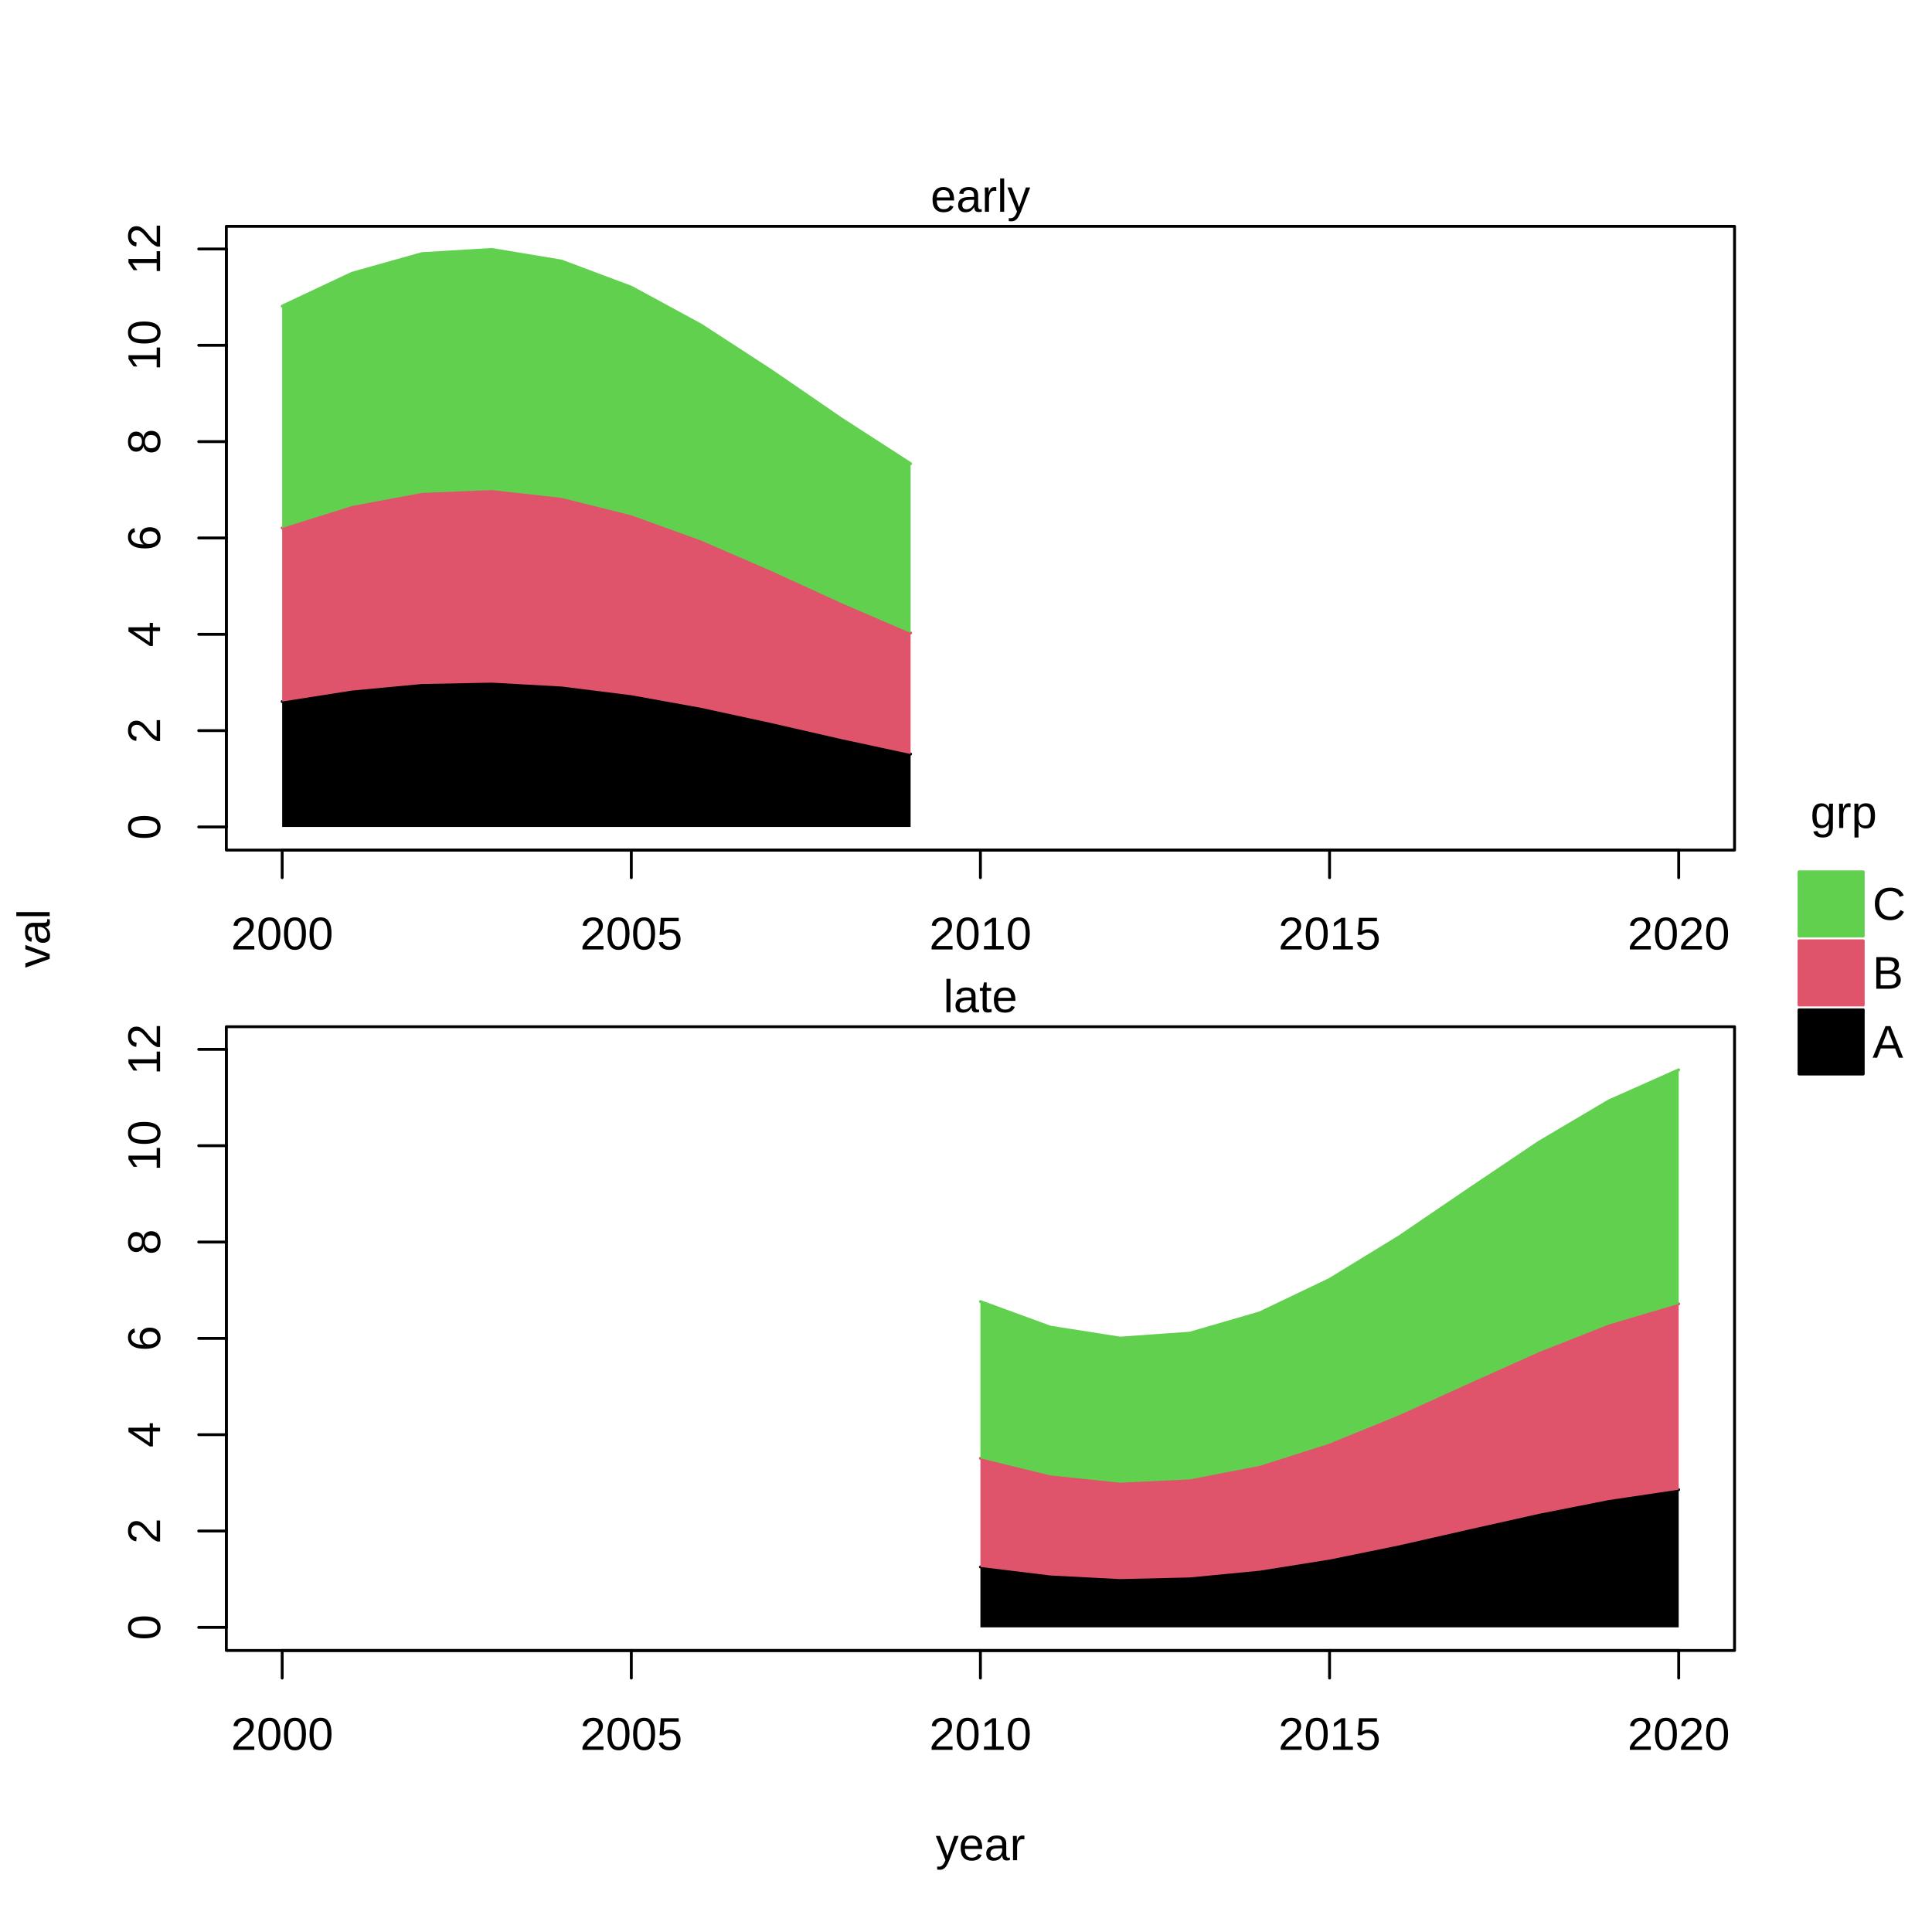
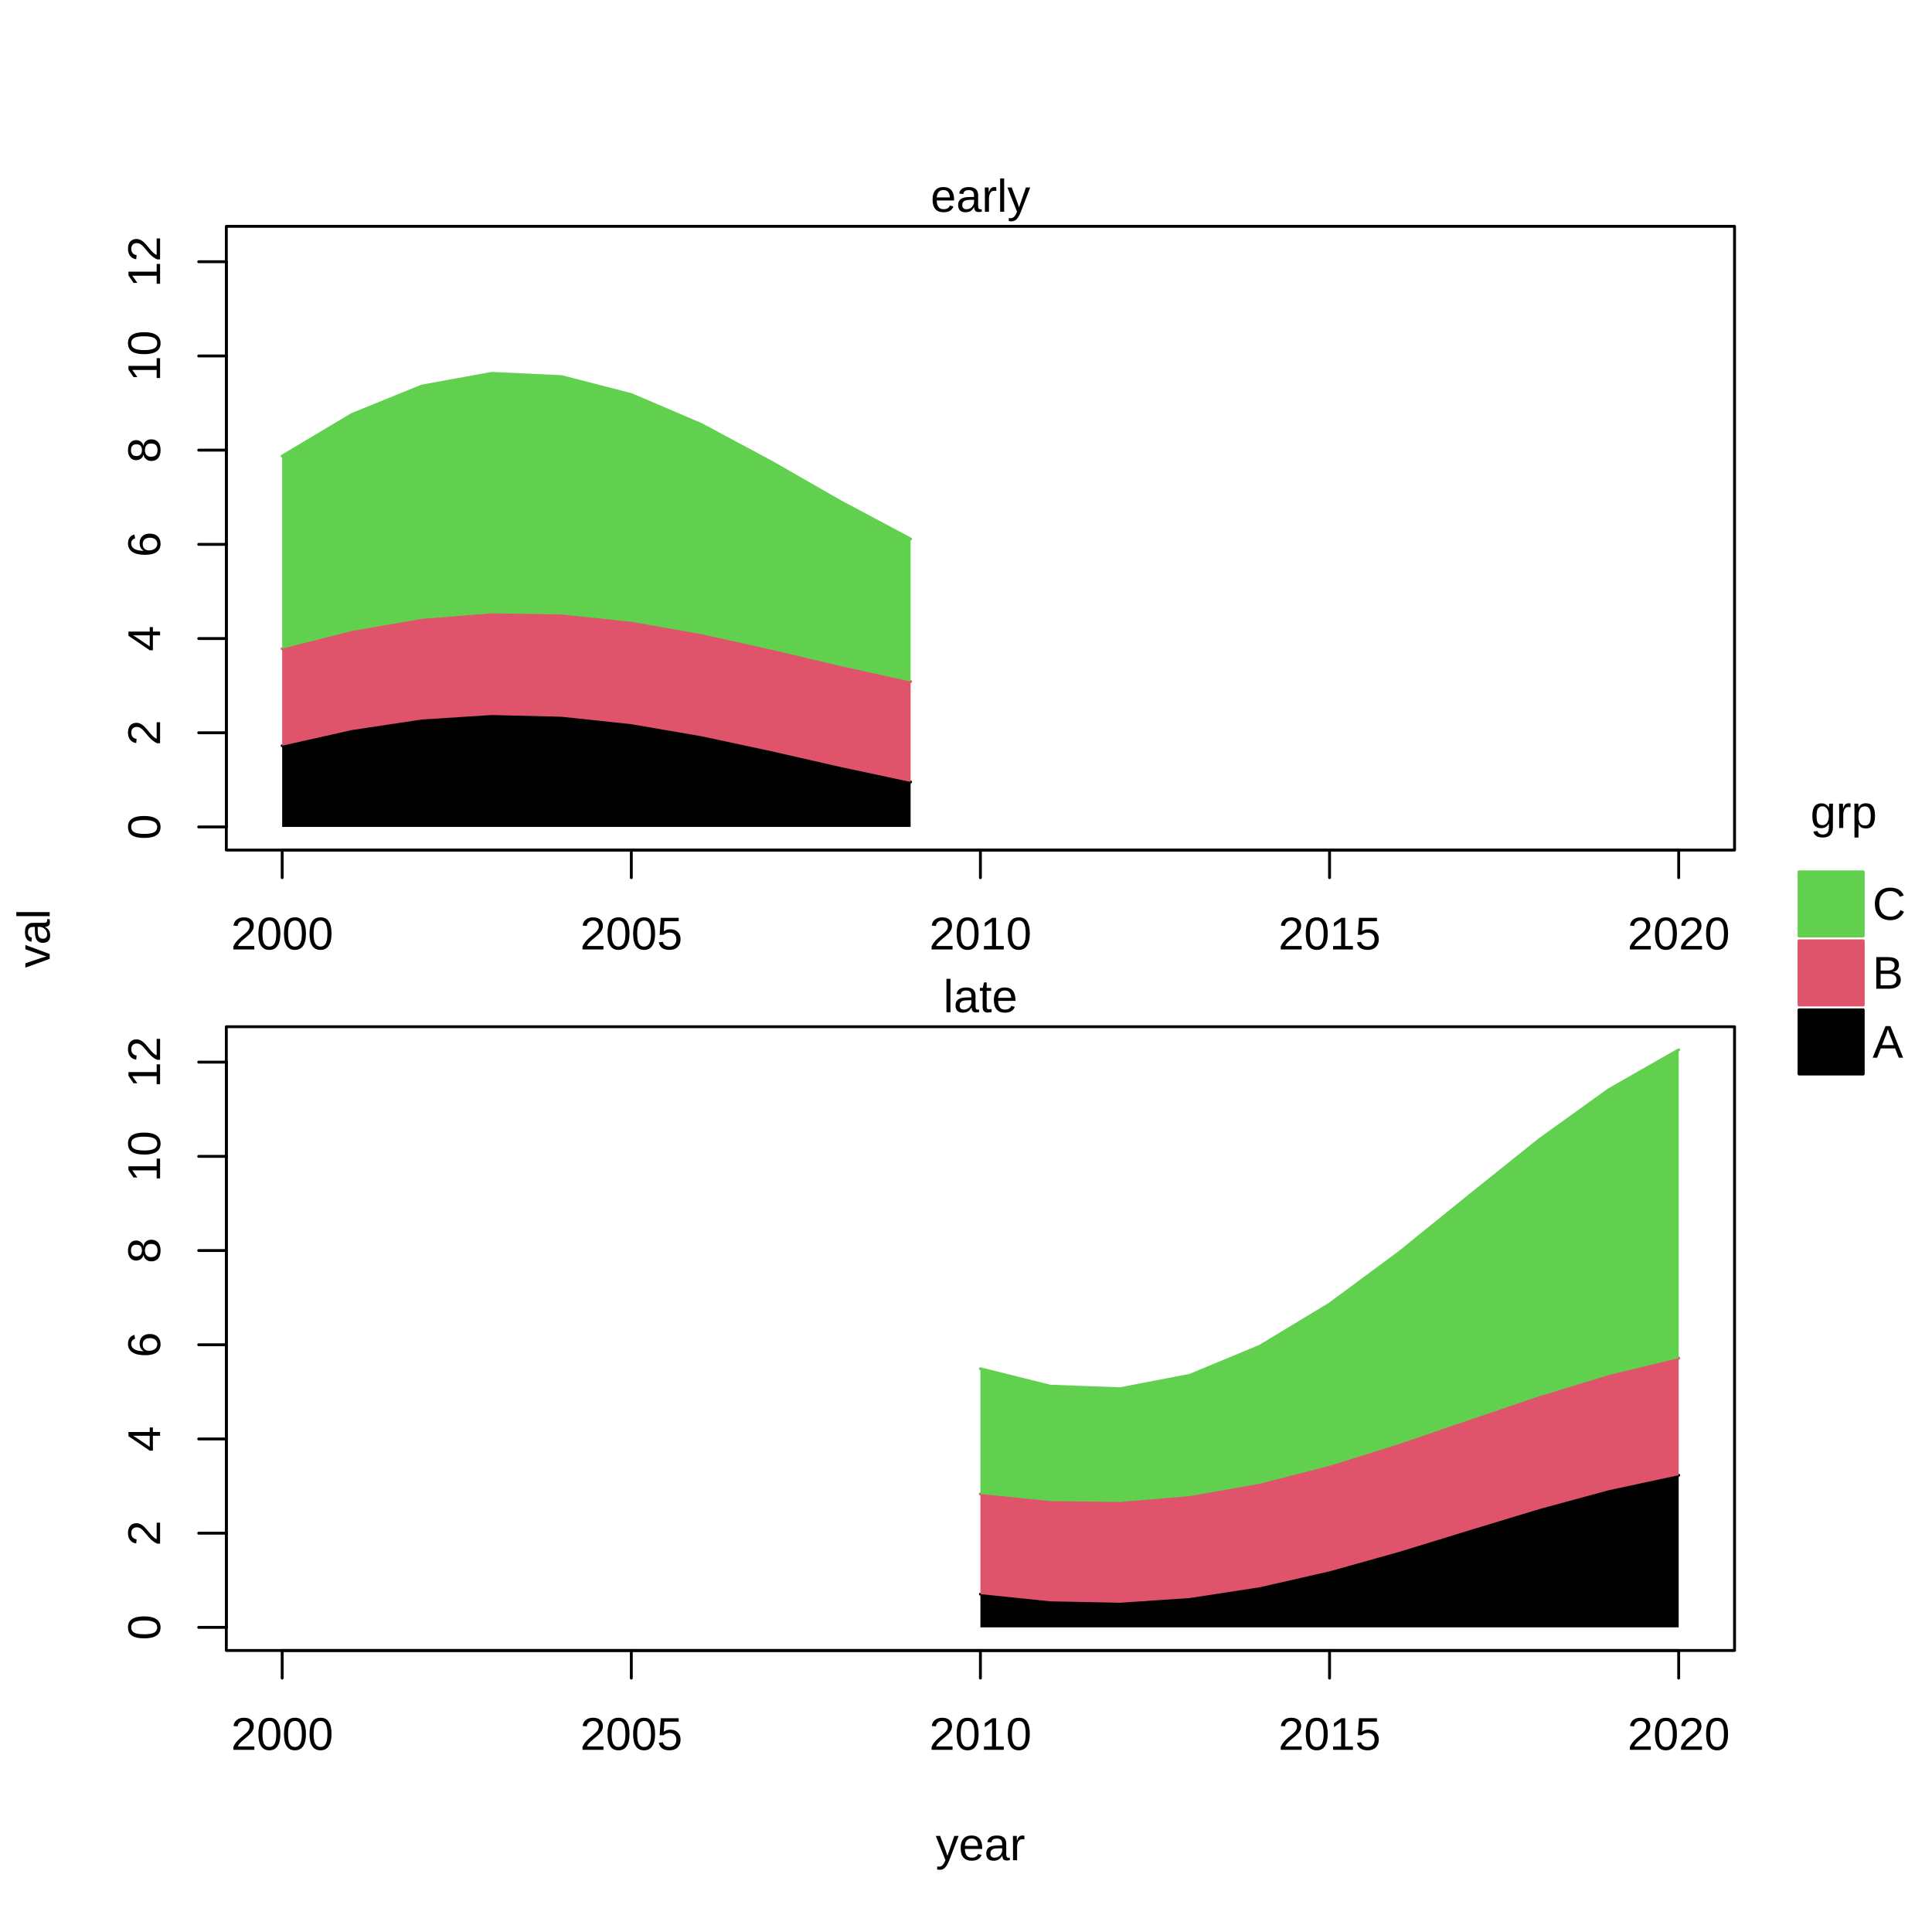
<svg xmlns="http://www.w3.org/2000/svg" width="504.00pt" height="504.00pt" viewBox="0 0 504.00 504.00">
  <g class="svglite">
    <defs>
      <style type="text/css">
    .svglite line, .svglite polyline, .svglite polygon, .svglite path, .svglite rect, .svglite circle {
      fill: none;
      stroke: #000000;
      stroke-linecap: round;
      stroke-linejoin: round;
      stroke-miterlimit: 10.00;
    }
    .svglite text {
      white-space: pre;
    }
    .svglite g.glyphgroup path {
      fill: inherit;
      stroke: none;
    }
  </style>
    </defs>
    <rect width="100%" height="100%" style="stroke: none; fill: #FFFFFF;" />
    <defs>
      <clipPath id="cpMC4wMHw1MDQuMDB8MC4wMHw1MDQuMDA=">
        <rect x="0.00" y="0.00" width="504.00" height="504.00" />
      </clipPath>
    </defs>
    <g clip-path="url(#cpMC4wMHw1MDQuMDB8MC4wMHw1MDQuMDA=)">
      <rect x="469.31" y="227.43" width="16.75" height="16.75" style="stroke-width: 0.75; stroke: #61D04F; fill: #61D04F;" />
      <rect x="469.31" y="245.43" width="16.75" height="16.75" style="stroke-width: 0.75; stroke: #DF536B; fill: #DF536B;" />
      <rect x="469.31" y="263.43" width="16.75" height="16.75" style="stroke-width: 0.75; fill: #000000;" />
      <text x="480.96" y="216.00" text-anchor="middle" style="font-size: 12.00px; font-family: &quot;Liberation Sans&quot;;" textLength="17.34px" lengthAdjust="spacingAndGlyphs">grp</text>
      <text x="488.49" y="239.93" style="font-size: 12.00px; font-family: &quot;Liberation Sans&quot;;" textLength="8.67px" lengthAdjust="spacingAndGlyphs">C</text>
      <text x="488.49" y="257.93" style="font-size: 12.00px; font-family: &quot;Liberation Sans&quot;;" textLength="8.00px" lengthAdjust="spacingAndGlyphs">B</text>
      <text x="488.49" y="275.93" style="font-size: 12.00px; font-family: &quot;Liberation Sans&quot;;" textLength="8.00px" lengthAdjust="spacingAndGlyphs">A</text>
    </g>
    <defs>
      <clipPath id="cpMC4wMHw0NTIuNDl8MC4wMHw1MDQuMDA=">
        <rect x="0.00" y="0.00" width="452.49" height="504.00" />
      </clipPath>
    </defs>
    <g clip-path="url(#cpMC4wMHw0NTIuNDl8MC4wMHw1MDQuMDA=)">
      <text x="255.76" y="485.28" text-anchor="middle" style="font-size: 12.00px; font-family: &quot;Liberation Sans&quot;;" textLength="23.34px" lengthAdjust="spacingAndGlyphs">year</text>
      <text transform="translate(12.96,244.80) rotate(-90)" text-anchor="middle" style="font-size: 12.00px; font-family: &quot;Liberation Sans&quot;;" textLength="15.34px" lengthAdjust="spacingAndGlyphs">val</text>
    </g>
    <defs>
      <clipPath id="cpNTkuMDR8NDUyLjQ5fDU5LjA0fDIyMS43Ng==">
        <rect x="59.04" y="59.04" width="393.45" height="162.72" />
      </clipPath>
    </defs>
    <g clip-path="url(#cpNTkuMDR8NDUyLjQ5fDU5LjA0fDIyMS43Ng==)">
</g>
    <g clip-path="url(#cpMC4wMHw1MDQuMDB8MC4wMHw1MDQuMDA=)">
      <line x1="73.61" y1="221.76" x2="437.92" y2="221.76" style="stroke-width: 0.75;" />
      <line x1="73.61" y1="221.76" x2="73.61" y2="228.96" style="stroke-width: 0.75;" />
      <line x1="164.69" y1="221.76" x2="164.69" y2="228.96" style="stroke-width: 0.75;" />
      <line x1="255.76" y1="221.76" x2="255.76" y2="228.96" style="stroke-width: 0.75;" />
      <line x1="346.84" y1="221.76" x2="346.84" y2="228.96" style="stroke-width: 0.75;" />
      <line x1="437.92" y1="221.76" x2="437.92" y2="228.96" style="stroke-width: 0.75;" />
      <text x="73.61" y="247.68" text-anchor="middle" style="font-size: 12.00px; font-family: &quot;Liberation Sans&quot;;" textLength="26.69px" lengthAdjust="spacingAndGlyphs">2000</text>
      <text x="164.69" y="247.68" text-anchor="middle" style="font-size: 12.00px; font-family: &quot;Liberation Sans&quot;;" textLength="26.69px" lengthAdjust="spacingAndGlyphs">2005</text>
      <text x="255.76" y="247.68" text-anchor="middle" style="font-size: 12.00px; font-family: &quot;Liberation Sans&quot;;" textLength="26.69px" lengthAdjust="spacingAndGlyphs">2010</text>
      <text x="346.84" y="247.68" text-anchor="middle" style="font-size: 12.00px; font-family: &quot;Liberation Sans&quot;;" textLength="26.69px" lengthAdjust="spacingAndGlyphs">2015</text>
      <text x="437.92" y="247.68" text-anchor="middle" style="font-size: 12.00px; font-family: &quot;Liberation Sans&quot;;" textLength="26.69px" lengthAdjust="spacingAndGlyphs">2020</text>
-       <line x1="59.04" y1="215.73" x2="59.04" y2="64.95" style="stroke-width: 0.75;" />
+       <line x1="59.04" y1="215.73" x2="59.04" y2="68.28" style="stroke-width: 0.75;" />
      <line x1="59.04" y1="215.73" x2="51.84" y2="215.73" style="stroke-width: 0.75;" />
-       <line x1="59.04" y1="190.60" x2="51.84" y2="190.60" style="stroke-width: 0.75;" />
-       <line x1="59.04" y1="165.47" x2="51.84" y2="165.47" style="stroke-width: 0.75;" />
-       <line x1="59.04" y1="140.34" x2="51.84" y2="140.34" style="stroke-width: 0.75;" />
-       <line x1="59.04" y1="115.21" x2="51.84" y2="115.21" style="stroke-width: 0.75;" />
-       <line x1="59.04" y1="90.08" x2="51.84" y2="90.08" style="stroke-width: 0.75;" />
-       <line x1="59.04" y1="64.95" x2="51.84" y2="64.95" style="stroke-width: 0.75;" />
+       <line x1="59.04" y1="191.16" x2="51.84" y2="191.16" style="stroke-width: 0.75;" />
+       <line x1="59.04" y1="166.58" x2="51.84" y2="166.58" style="stroke-width: 0.75;" />
+       <line x1="59.04" y1="142.01" x2="51.84" y2="142.01" style="stroke-width: 0.75;" />
+       <line x1="59.04" y1="117.43" x2="51.84" y2="117.43" style="stroke-width: 0.75;" />
+       <line x1="59.04" y1="92.86" x2="51.84" y2="92.86" style="stroke-width: 0.75;" />
+       <line x1="59.04" y1="68.28" x2="51.84" y2="68.28" style="stroke-width: 0.75;" />
      <text transform="translate(41.76,215.73) rotate(-90)" text-anchor="middle" style="font-size: 12.00px; font-family: &quot;Liberation Sans&quot;;" textLength="6.67px" lengthAdjust="spacingAndGlyphs">0</text>
-       <text transform="translate(41.76,190.60) rotate(-90)" text-anchor="middle" style="font-size: 12.00px; font-family: &quot;Liberation Sans&quot;;" textLength="6.67px" lengthAdjust="spacingAndGlyphs">2</text>
-       <text transform="translate(41.76,165.47) rotate(-90)" text-anchor="middle" style="font-size: 12.00px; font-family: &quot;Liberation Sans&quot;;" textLength="6.67px" lengthAdjust="spacingAndGlyphs">4</text>
-       <text transform="translate(41.76,140.34) rotate(-90)" text-anchor="middle" style="font-size: 12.00px; font-family: &quot;Liberation Sans&quot;;" textLength="6.67px" lengthAdjust="spacingAndGlyphs">6</text>
-       <text transform="translate(41.76,115.21) rotate(-90)" text-anchor="middle" style="font-size: 12.00px; font-family: &quot;Liberation Sans&quot;;" textLength="6.67px" lengthAdjust="spacingAndGlyphs">8</text>
-       <text transform="translate(41.76,90.08) rotate(-90)" text-anchor="middle" style="font-size: 12.00px; font-family: &quot;Liberation Sans&quot;;" textLength="13.34px" lengthAdjust="spacingAndGlyphs">10</text>
-       <text transform="translate(41.76,64.95) rotate(-90)" text-anchor="middle" style="font-size: 12.00px; font-family: &quot;Liberation Sans&quot;;" textLength="13.34px" lengthAdjust="spacingAndGlyphs">12</text>
+       <text transform="translate(41.76,191.16) rotate(-90)" text-anchor="middle" style="font-size: 12.00px; font-family: &quot;Liberation Sans&quot;;" textLength="6.67px" lengthAdjust="spacingAndGlyphs">2</text>
+       <text transform="translate(41.76,166.58) rotate(-90)" text-anchor="middle" style="font-size: 12.00px; font-family: &quot;Liberation Sans&quot;;" textLength="6.67px" lengthAdjust="spacingAndGlyphs">4</text>
+       <text transform="translate(41.76,142.01) rotate(-90)" text-anchor="middle" style="font-size: 12.00px; font-family: &quot;Liberation Sans&quot;;" textLength="6.67px" lengthAdjust="spacingAndGlyphs">6</text>
+       <text transform="translate(41.76,117.43) rotate(-90)" text-anchor="middle" style="font-size: 12.00px; font-family: &quot;Liberation Sans&quot;;" textLength="6.67px" lengthAdjust="spacingAndGlyphs">8</text>
+       <text transform="translate(41.76,92.86) rotate(-90)" text-anchor="middle" style="font-size: 12.00px; font-family: &quot;Liberation Sans&quot;;" textLength="13.34px" lengthAdjust="spacingAndGlyphs">10</text>
+       <text transform="translate(41.76,68.28) rotate(-90)" text-anchor="middle" style="font-size: 12.00px; font-family: &quot;Liberation Sans&quot;;" textLength="13.34px" lengthAdjust="spacingAndGlyphs">12</text>
      <rect x="59.04" y="43.20" width="393.45" height="15.84" style="stroke-width: 0.75; stroke: none;" />
      <text x="255.76" y="55.25" text-anchor="middle" style="font-size: 12.00px; font-family: &quot;Liberation Sans&quot;;" textLength="26.02px" lengthAdjust="spacingAndGlyphs">early</text>
      <polygon points="59.04,221.76 452.49,221.76 452.49,59.04 59.04,59.04 " style="stroke-width: 0.75;" />
    </g>
    <defs>
      <clipPath id="cpNTkuMDR8NDUyLjQ5fDI2Ny44NHw0MzAuNTY=">
        <rect x="59.04" y="267.84" width="393.45" height="162.72" />
      </clipPath>
    </defs>
    <g clip-path="url(#cpNTkuMDR8NDUyLjQ5fDI2Ny44NHw0MzAuNTY=)">
</g>
    <g clip-path="url(#cpMC4wMHw1MDQuMDB8MC4wMHw1MDQuMDA=)">
      <line x1="73.61" y1="430.56" x2="437.92" y2="430.56" style="stroke-width: 0.75;" />
      <line x1="73.61" y1="430.56" x2="73.61" y2="437.76" style="stroke-width: 0.75;" />
      <line x1="164.69" y1="430.56" x2="164.69" y2="437.76" style="stroke-width: 0.75;" />
      <line x1="255.76" y1="430.56" x2="255.76" y2="437.76" style="stroke-width: 0.75;" />
      <line x1="346.84" y1="430.56" x2="346.84" y2="437.76" style="stroke-width: 0.75;" />
      <line x1="437.92" y1="430.56" x2="437.92" y2="437.76" style="stroke-width: 0.75;" />
      <text x="73.61" y="456.48" text-anchor="middle" style="font-size: 12.00px; font-family: &quot;Liberation Sans&quot;;" textLength="26.69px" lengthAdjust="spacingAndGlyphs">2000</text>
      <text x="164.69" y="456.48" text-anchor="middle" style="font-size: 12.00px; font-family: &quot;Liberation Sans&quot;;" textLength="26.69px" lengthAdjust="spacingAndGlyphs">2005</text>
      <text x="255.76" y="456.48" text-anchor="middle" style="font-size: 12.00px; font-family: &quot;Liberation Sans&quot;;" textLength="26.69px" lengthAdjust="spacingAndGlyphs">2010</text>
      <text x="346.84" y="456.48" text-anchor="middle" style="font-size: 12.00px; font-family: &quot;Liberation Sans&quot;;" textLength="26.69px" lengthAdjust="spacingAndGlyphs">2015</text>
      <text x="437.92" y="456.48" text-anchor="middle" style="font-size: 12.00px; font-family: &quot;Liberation Sans&quot;;" textLength="26.69px" lengthAdjust="spacingAndGlyphs">2020</text>
-       <line x1="59.04" y1="424.53" x2="59.04" y2="273.75" style="stroke-width: 0.75;" />
+       <line x1="59.04" y1="424.53" x2="59.04" y2="277.08" style="stroke-width: 0.75;" />
      <line x1="59.04" y1="424.53" x2="51.84" y2="424.53" style="stroke-width: 0.75;" />
-       <line x1="59.04" y1="399.40" x2="51.84" y2="399.40" style="stroke-width: 0.75;" />
-       <line x1="59.04" y1="374.27" x2="51.84" y2="374.27" style="stroke-width: 0.75;" />
-       <line x1="59.04" y1="349.14" x2="51.84" y2="349.14" style="stroke-width: 0.75;" />
-       <line x1="59.04" y1="324.01" x2="51.84" y2="324.01" style="stroke-width: 0.75;" />
-       <line x1="59.04" y1="298.88" x2="51.84" y2="298.88" style="stroke-width: 0.75;" />
-       <line x1="59.04" y1="273.75" x2="51.84" y2="273.75" style="stroke-width: 0.75;" />
+       <line x1="59.04" y1="399.96" x2="51.84" y2="399.96" style="stroke-width: 0.75;" />
+       <line x1="59.04" y1="375.38" x2="51.84" y2="375.38" style="stroke-width: 0.75;" />
+       <line x1="59.04" y1="350.81" x2="51.84" y2="350.81" style="stroke-width: 0.75;" />
+       <line x1="59.04" y1="326.23" x2="51.84" y2="326.23" style="stroke-width: 0.75;" />
+       <line x1="59.04" y1="301.66" x2="51.84" y2="301.66" style="stroke-width: 0.75;" />
+       <line x1="59.04" y1="277.08" x2="51.84" y2="277.08" style="stroke-width: 0.75;" />
      <text transform="translate(41.76,424.53) rotate(-90)" text-anchor="middle" style="font-size: 12.00px; font-family: &quot;Liberation Sans&quot;;" textLength="6.67px" lengthAdjust="spacingAndGlyphs">0</text>
-       <text transform="translate(41.76,399.40) rotate(-90)" text-anchor="middle" style="font-size: 12.00px; font-family: &quot;Liberation Sans&quot;;" textLength="6.67px" lengthAdjust="spacingAndGlyphs">2</text>
-       <text transform="translate(41.76,374.27) rotate(-90)" text-anchor="middle" style="font-size: 12.00px; font-family: &quot;Liberation Sans&quot;;" textLength="6.67px" lengthAdjust="spacingAndGlyphs">4</text>
-       <text transform="translate(41.76,349.14) rotate(-90)" text-anchor="middle" style="font-size: 12.00px; font-family: &quot;Liberation Sans&quot;;" textLength="6.67px" lengthAdjust="spacingAndGlyphs">6</text>
-       <text transform="translate(41.76,324.01) rotate(-90)" text-anchor="middle" style="font-size: 12.00px; font-family: &quot;Liberation Sans&quot;;" textLength="6.67px" lengthAdjust="spacingAndGlyphs">8</text>
-       <text transform="translate(41.76,298.88) rotate(-90)" text-anchor="middle" style="font-size: 12.00px; font-family: &quot;Liberation Sans&quot;;" textLength="13.34px" lengthAdjust="spacingAndGlyphs">10</text>
-       <text transform="translate(41.76,273.75) rotate(-90)" text-anchor="middle" style="font-size: 12.00px; font-family: &quot;Liberation Sans&quot;;" textLength="13.34px" lengthAdjust="spacingAndGlyphs">12</text>
+       <text transform="translate(41.76,399.96) rotate(-90)" text-anchor="middle" style="font-size: 12.00px; font-family: &quot;Liberation Sans&quot;;" textLength="6.67px" lengthAdjust="spacingAndGlyphs">2</text>
+       <text transform="translate(41.76,375.38) rotate(-90)" text-anchor="middle" style="font-size: 12.00px; font-family: &quot;Liberation Sans&quot;;" textLength="6.67px" lengthAdjust="spacingAndGlyphs">4</text>
+       <text transform="translate(41.76,350.81) rotate(-90)" text-anchor="middle" style="font-size: 12.00px; font-family: &quot;Liberation Sans&quot;;" textLength="6.67px" lengthAdjust="spacingAndGlyphs">6</text>
+       <text transform="translate(41.76,326.23) rotate(-90)" text-anchor="middle" style="font-size: 12.00px; font-family: &quot;Liberation Sans&quot;;" textLength="6.67px" lengthAdjust="spacingAndGlyphs">8</text>
+       <text transform="translate(41.76,301.66) rotate(-90)" text-anchor="middle" style="font-size: 12.00px; font-family: &quot;Liberation Sans&quot;;" textLength="13.34px" lengthAdjust="spacingAndGlyphs">10</text>
+       <text transform="translate(41.76,277.08) rotate(-90)" text-anchor="middle" style="font-size: 12.00px; font-family: &quot;Liberation Sans&quot;;" textLength="13.34px" lengthAdjust="spacingAndGlyphs">12</text>
      <rect x="59.04" y="252.00" width="393.45" height="15.84" style="stroke-width: 0.75; stroke: none;" />
      <text x="255.76" y="264.05" text-anchor="middle" style="font-size: 12.00px; font-family: &quot;Liberation Sans&quot;;" textLength="19.34px" lengthAdjust="spacingAndGlyphs">late</text>
      <polygon points="59.04,430.56 452.49,430.56 452.49,267.84 59.04,267.84 " style="stroke-width: 0.75;" />
    </g>
    <g clip-path="url(#cpNTkuMDR8NDUyLjQ5fDU5LjA0fDIyMS43Ng==)">
-       <polygon points="73.61,215.73 91.83,215.73 110.04,215.73 128.26,215.73 146.47,215.73 164.69,215.73 182.90,215.73 201.12,215.73 219.33,215.73 237.55,215.73 237.55,196.71 219.33,192.78 201.12,188.61 182.90,184.66 164.69,181.37 146.47,179.09 128.26,178.08 110.04,178.44 91.83,180.15 73.61,183.01 " style="stroke-width: 0.75; stroke: none; fill: #000000;" />
-       <polyline points="73.61,183.01 91.83,180.15 110.04,178.44 128.26,178.08 146.47,179.09 164.69,181.37 182.90,184.66 201.12,188.61 219.33,192.78 237.55,196.71 " style="stroke-width: 0.75;" />
-       <polygon points="73.61,183.01 91.83,180.15 110.04,178.44 128.26,178.08 146.47,179.09 164.69,181.37 182.90,184.66 201.12,188.61 219.33,192.78 237.55,196.71 237.55,165.12 219.33,157.26 201.12,148.92 182.90,141.02 164.69,134.43 146.47,129.88 128.26,127.85 110.04,128.59 91.83,132.00 73.61,137.72 " style="stroke-width: 0.75; stroke: none; fill: #DF536B;" />
-       <polyline points="73.61,137.72 91.83,132.00 110.04,128.59 128.26,127.85 146.47,129.88 164.69,134.43 182.90,141.02 201.12,148.92 219.33,157.26 237.55,165.12 " style="stroke-width: 0.75; stroke: #DF536B;" />
-       <polygon points="73.61,137.72 91.83,132.00 110.04,128.59 128.26,127.85 146.47,129.88 164.69,134.43 182.90,141.02 201.12,148.92 219.33,157.26 237.55,165.12 237.55,120.96 219.33,109.18 201.12,96.67 182.90,84.82 164.69,74.93 146.47,68.10 128.26,65.07 110.04,66.17 91.83,71.29 73.61,79.86 " style="stroke-width: 0.75; stroke: none; fill: #61D04F;" />
-       <polyline points="73.61,79.86 91.83,71.29 110.04,66.17 128.26,65.07 146.47,68.10 164.69,74.93 182.90,84.82 201.12,96.67 219.33,109.18 237.55,120.96 " style="stroke-width: 0.75; stroke: #61D04F;" />
+       <polygon points="73.61,215.73 91.83,215.73 110.04,215.73 128.26,215.73 146.47,215.73 164.69,215.73 182.90,215.73 201.12,215.73 219.33,215.73 237.55,215.73 237.55,203.98 219.33,200.10 201.12,195.95 182.90,192.05 164.69,188.92 146.47,186.98 128.26,186.53 110.04,187.70 91.83,190.44 73.61,194.53 " style="stroke-width: 0.75; stroke: none; fill: #000000;" />
+       <polyline points="73.61,194.53 91.83,190.44 110.04,187.70 128.26,186.53 146.47,186.98 164.69,188.92 182.90,192.05 201.12,195.95 219.33,200.10 237.55,203.98 " style="stroke-width: 0.75;" />
+       <polygon points="73.61,194.53 91.83,190.44 110.04,187.70 128.26,186.53 146.47,186.98 164.69,188.92 182.90,192.05 201.12,195.95 219.33,200.10 237.55,203.98 237.55,177.79 219.33,173.77 201.12,169.46 182.90,165.42 164.69,162.21 146.47,160.30 128.26,160.00 110.04,161.45 91.83,164.60 73.61,169.22 " style="stroke-width: 0.75; stroke: none; fill: #DF536B;" />
+       <polyline points="73.61,169.22 91.83,164.60 110.04,161.45 128.26,160.00 146.47,160.30 164.69,162.21 182.90,165.42 201.12,169.46 219.33,173.77 237.55,177.79 " style="stroke-width: 0.75; stroke: #DF536B;" />
+       <polygon points="73.61,169.22 91.83,164.60 110.04,161.45 128.26,160.00 146.47,160.30 164.69,162.21 182.90,165.42 201.12,169.46 219.33,173.77 237.55,177.79 237.55,140.61 219.33,130.91 201.12,120.48 182.90,110.72 164.69,102.94 146.47,98.25 128.26,97.40 110.04,100.72 91.83,108.11 73.61,118.98 " style="stroke-width: 0.75; stroke: none; fill: #61D04F;" />
+       <polyline points="73.61,118.98 91.83,108.11 110.04,100.72 128.26,97.40 146.47,98.25 164.69,102.94 182.90,110.72 201.12,120.48 219.33,130.91 237.55,140.61 " style="stroke-width: 0.75; stroke: #61D04F;" />
    </g>
    <g clip-path="url(#cpNTkuMDR8NDUyLjQ5fDI2Ny44NHw0MzAuNTY=)">
-       <polygon points="255.76,424.53 273.98,424.53 292.19,424.53 310.41,424.53 328.62,424.53 346.84,424.53 365.06,424.53 383.27,424.53 401.49,424.53 419.70,424.53 437.92,424.53 437.92,388.61 419.70,391.32 401.49,394.91 383.27,398.99 365.06,403.13 346.84,406.85 328.62,409.75 310.41,411.51 292.19,411.94 273.98,410.99 255.76,408.77 " style="stroke-width: 0.75; stroke: none; fill: #000000;" />
-       <polyline points="255.76,408.77 273.98,410.99 292.19,411.94 310.41,411.51 328.62,409.75 346.84,406.85 365.06,403.13 383.27,398.99 401.49,394.91 419.70,391.32 437.92,388.61 " style="stroke-width: 0.75;" />
-       <polygon points="255.76,408.77 273.98,410.99 292.19,411.94 310.41,411.51 328.62,409.75 346.84,406.85 365.06,403.13 383.27,398.99 401.49,394.91 419.70,391.32 437.92,388.61 437.92,340.13 419.70,345.53 401.49,352.72 383.27,360.89 365.06,369.15 346.84,376.60 328.62,382.40 310.41,385.93 292.19,386.79 273.98,384.89 255.76,380.43 " style="stroke-width: 0.75; stroke: none; fill: #DF536B;" />
-       <polyline points="255.76,380.43 273.98,384.89 292.19,386.79 310.41,385.93 328.62,382.40 346.84,376.60 365.06,369.15 383.27,360.89 401.49,352.72 419.70,345.53 437.92,340.13 " style="stroke-width: 0.75; stroke: #DF536B;" />
-       <polygon points="255.76,380.43 273.98,384.89 292.19,386.79 310.41,385.93 328.62,382.40 346.84,376.60 365.06,369.15 383.27,360.89 401.49,352.72 419.70,345.53 437.92,340.13 437.92,279.08 419.70,287.19 401.49,297.96 383.27,310.22 365.06,322.62 346.84,333.78 328.62,342.49 310.41,347.78 292.19,349.07 273.98,346.21 255.76,339.54 " style="stroke-width: 0.75; stroke: none; fill: #61D04F;" />
-       <polyline points="255.76,339.54 273.98,346.21 292.19,349.07 310.41,347.78 328.62,342.49 346.84,333.78 365.06,322.62 383.27,310.22 401.49,297.96 419.70,287.19 437.92,279.08 " style="stroke-width: 0.75; stroke: #61D04F;" />
+       <polygon points="255.76,424.53 273.98,424.53 292.19,424.53 310.41,424.53 328.62,424.53 346.84,424.53 365.06,424.53 383.27,424.53 401.49,424.53 419.70,424.53 437.92,424.53 437.92,384.84 419.70,388.75 401.49,393.70 383.27,399.23 365.06,404.82 346.84,409.92 328.62,414.07 310.41,416.87 292.19,418.11 273.98,417.74 255.76,415.86 " style="stroke-width: 0.75; stroke: none; fill: #000000;" />
+       <polyline points="255.76,415.86 273.98,417.74 292.19,418.11 310.41,416.87 328.62,414.07 346.84,409.92 365.06,404.82 383.27,399.23 401.49,393.70 419.70,388.75 437.92,384.84 " style="stroke-width: 0.75;" />
+       <polygon points="255.76,415.86 273.98,417.74 292.19,418.11 310.41,416.87 328.62,414.07 346.84,409.92 365.06,404.82 383.27,399.23 401.49,393.70 419.70,388.75 437.92,384.84 437.92,354.30 419.70,358.71 401.49,364.26 383.27,370.44 365.06,376.68 346.84,382.39 328.62,387.06 310.41,390.29 292.19,391.82 273.98,391.59 255.76,389.74 " style="stroke-width: 0.75; stroke: none; fill: #DF536B;" />
+       <polyline points="255.76,389.74 273.98,391.59 292.19,391.82 310.41,390.29 328.62,387.06 346.84,382.39 365.06,376.68 383.27,370.44 401.49,364.26 419.70,358.71 437.92,354.30 " style="stroke-width: 0.75; stroke: #DF536B;" />
+       <polygon points="255.76,389.74 273.98,391.59 292.19,391.82 310.41,390.29 328.62,387.06 346.84,382.39 365.06,376.68 383.27,370.44 401.49,364.26 419.70,358.71 437.92,354.30 437.92,273.87 419.70,284.27 401.49,297.37 383.27,311.97 365.06,326.71 346.84,340.20 328.62,351.21 310.41,358.77 292.19,362.28 273.98,361.61 255.76,357.07 " style="stroke-width: 0.75; stroke: none; fill: #61D04F;" />
+       <polyline points="255.76,357.07 273.98,361.61 292.19,362.28 310.41,358.77 328.62,351.21 346.84,340.20 365.06,326.71 383.27,311.97 401.49,297.37 419.70,284.27 437.92,273.87 " style="stroke-width: 0.75; stroke: #61D04F;" />
    </g>
    <defs>
      <clipPath id="cpMTAyLjI0fDQzOC4wOXw4Ny44NHwzNzIuOTY=">
        <rect x="102.24" y="87.84" width="335.85" height="285.12" />
      </clipPath>
    </defs>
    <g clip-path="url(#cpMTAyLjI0fDQzOC4wOXw4Ny44NHwzNzIuOTY=)">
</g>
  </g>
</svg>
